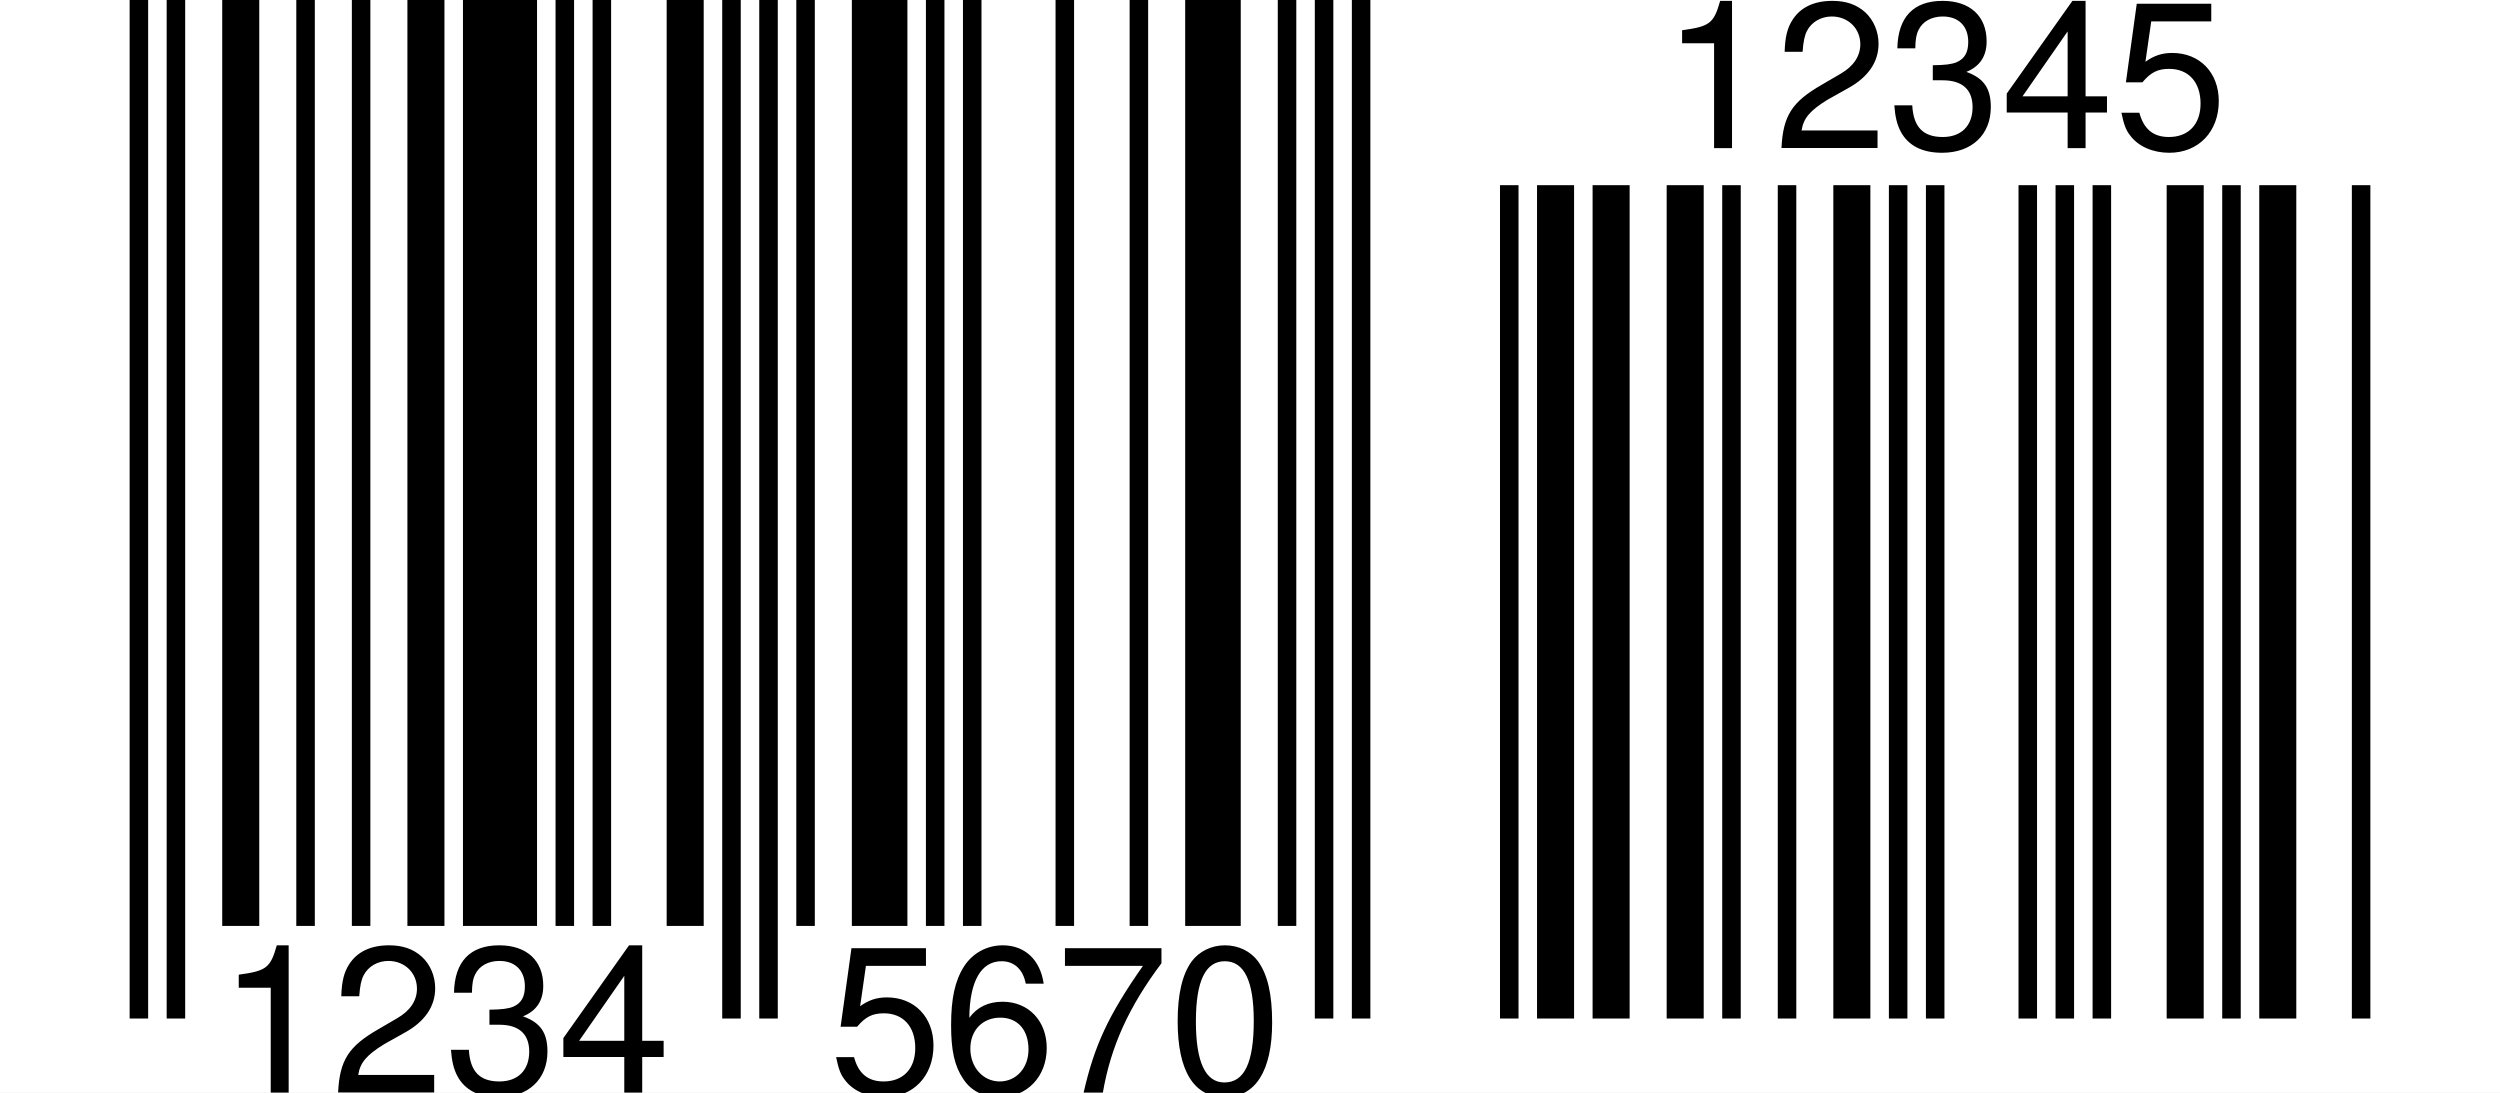
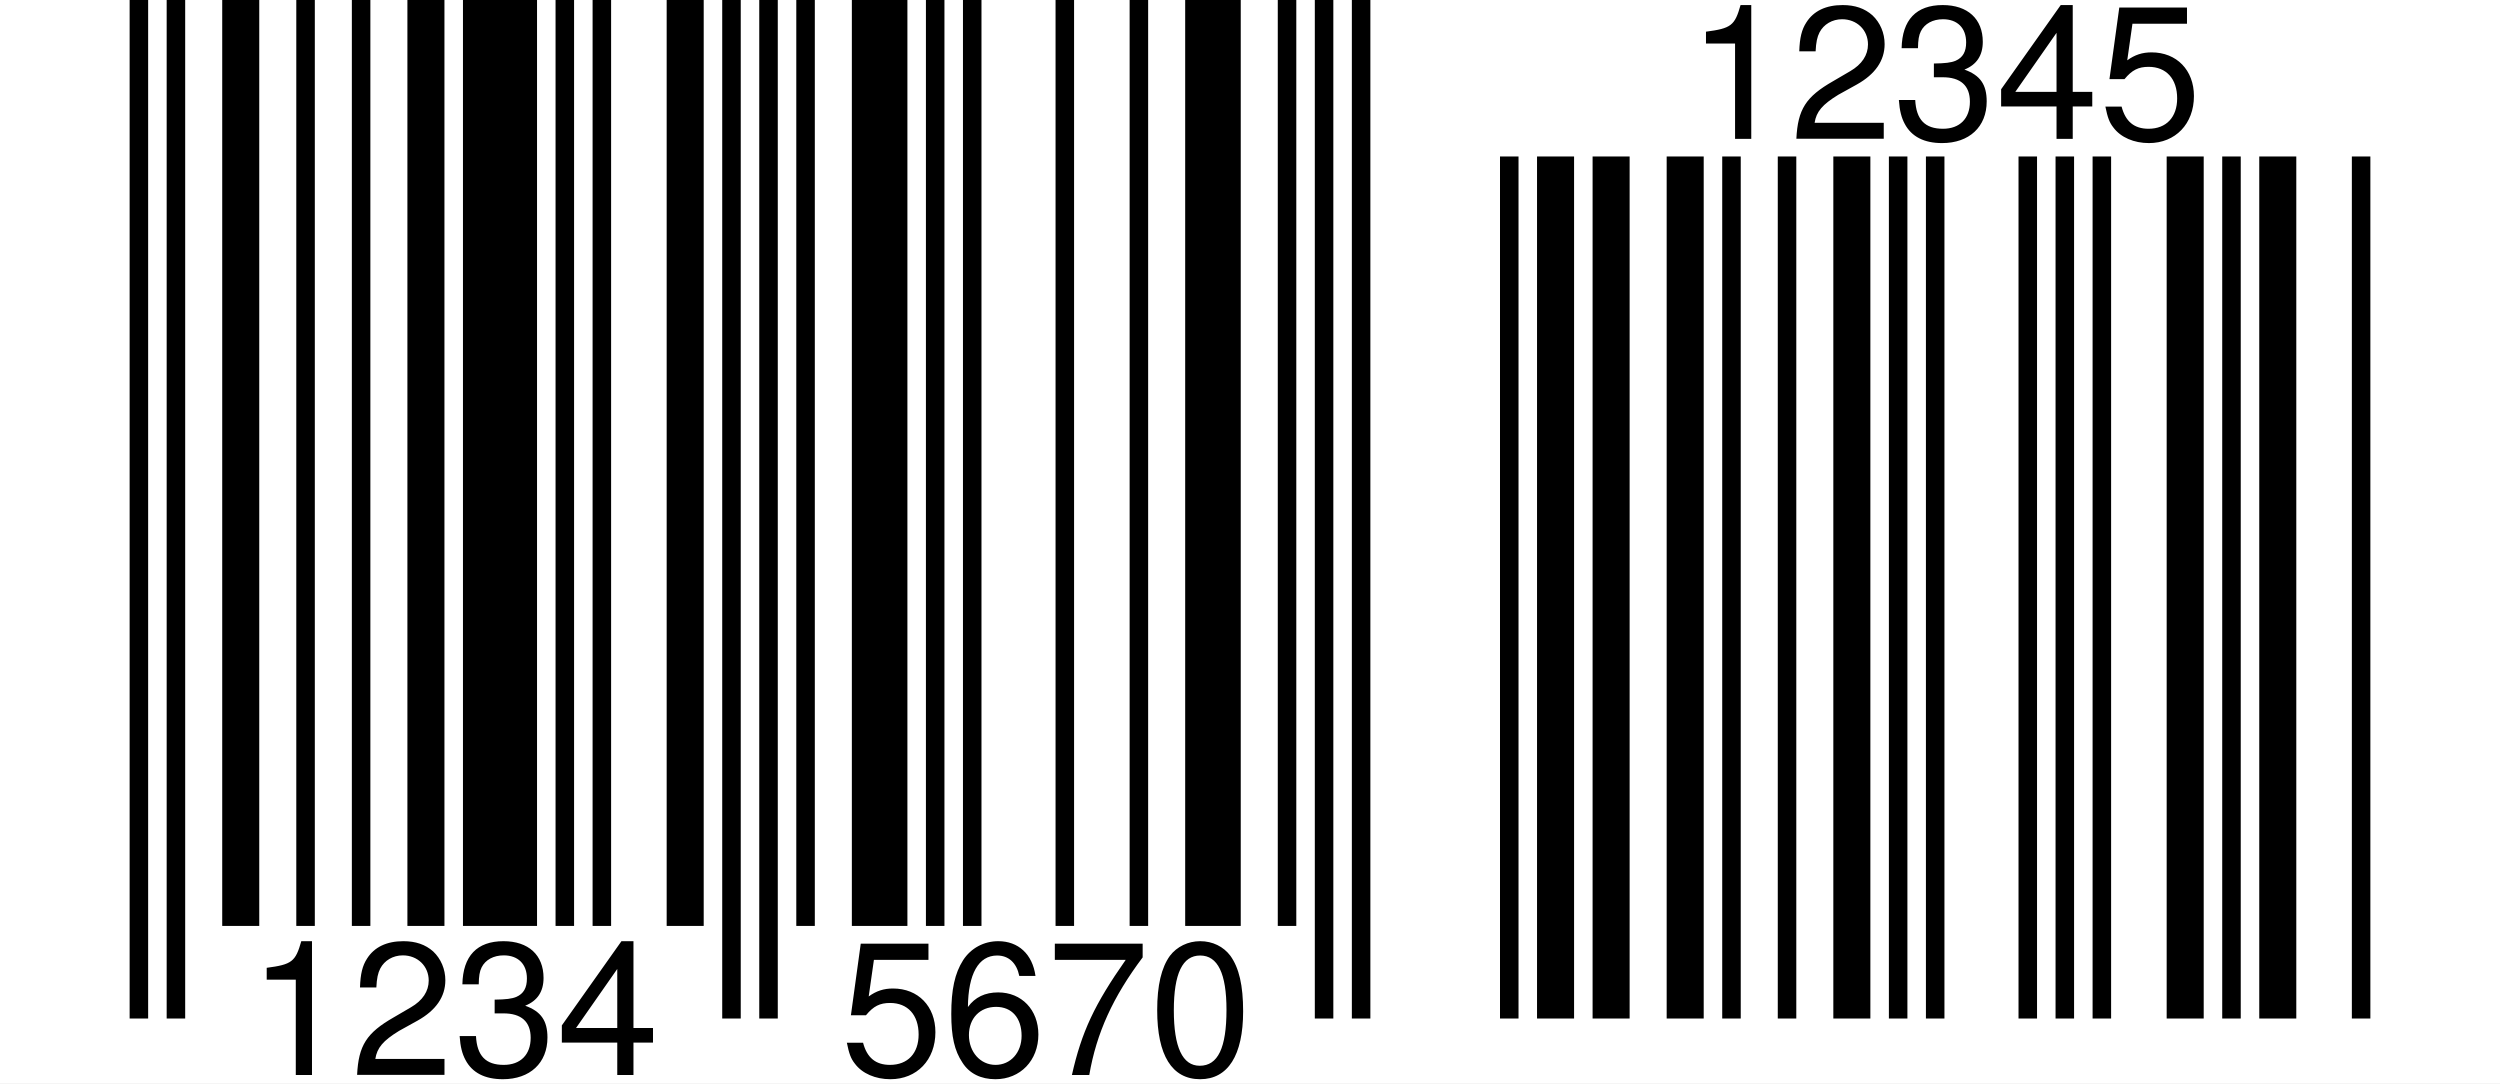
- <svg xmlns="http://www.w3.org/2000/svg" width="270" height="118" version="1.1">
+ <svg xmlns="http://www.w3.org/2000/svg" width="270" height="117" version="1.1">
  <g id="barcode" fill="#000000">
-     <rect x="0" y="0" width="270" height="118" fill="#FFFFFF" />
+     <rect x="0" y="0" width="270" height="117" fill="#FFFFFF" />
    <rect x="14.00" y="0.00" width="2.00" height="110.00" />
    <rect x="18.00" y="0.00" width="2.00" height="110.00" />
    <rect x="24.00" y="0.00" width="4.00" height="100.00" />
    <rect x="32.00" y="0.00" width="2.00" height="100.00" />
    <rect x="38.00" y="0.00" width="2.00" height="100.00" />
    <rect x="44.00" y="0.00" width="4.00" height="100.00" />
    <rect x="50.00" y="0.00" width="8.00" height="100.00" />
    <rect x="60.00" y="0.00" width="2.00" height="100.00" />
    <rect x="64.00" y="0.00" width="2.00" height="100.00" />
    <rect x="72.00" y="0.00" width="4.00" height="100.00" />
    <rect x="78.00" y="0.00" width="2.00" height="110.00" />
    <rect x="82.00" y="0.00" width="2.00" height="110.00" />
    <rect x="86.00" y="0.00" width="2.00" height="100.00" />
    <rect x="92.00" y="0.00" width="6.00" height="100.00" />
    <rect x="100.00" y="0.00" width="2.00" height="100.00" />
    <rect x="104.00" y="0.00" width="2.00" height="100.00" />
    <rect x="114.00" y="0.00" width="2.00" height="100.00" />
    <rect x="122.00" y="0.00" width="2.00" height="100.00" />
    <rect x="128.00" y="0.00" width="6.00" height="100.00" />
    <rect x="138.00" y="0.00" width="2.00" height="100.00" />
    <rect x="142.00" y="0.00" width="2.00" height="110.00" />
    <rect x="146.00" y="0.00" width="2.00" height="110.00" />
-     <rect x="162.00" y="20.00" width="2.00" height="90.00" />
-     <rect x="166.00" y="20.00" width="4.00" height="90.00" />
-     <rect x="172.00" y="20.00" width="4.00" height="90.00" />
-     <rect x="180.00" y="20.00" width="4.00" height="90.00" />
-     <rect x="186.00" y="20.00" width="2.00" height="90.00" />
-     <rect x="192.00" y="20.00" width="2.00" height="90.00" />
-     <rect x="198.00" y="20.00" width="4.00" height="90.00" />
-     <rect x="204.00" y="20.00" width="2.00" height="90.00" />
-     <rect x="208.00" y="20.00" width="2.00" height="90.00" />
-     <rect x="218.00" y="20.00" width="2.00" height="90.00" />
-     <rect x="222.00" y="20.00" width="2.00" height="90.00" />
-     <rect x="226.00" y="20.00" width="2.00" height="90.00" />
-     <rect x="234.00" y="20.00" width="4.00" height="90.00" />
-     <rect x="240.00" y="20.00" width="2.00" height="90.00" />
-     <rect x="244.00" y="20.00" width="4.00" height="90.00" />
-     <rect x="254.00" y="20.00" width="2.00" height="90.00" />
-     <text x="48.00" y="118.00" text-anchor="middle" font-family="Helvetica" font-size="22.0">
+     <rect x="162.00" y="16.90" width="2.00" height="93.10" />
+     <rect x="166.00" y="16.90" width="4.00" height="93.10" />
+     <rect x="172.00" y="16.90" width="4.00" height="93.10" />
+     <rect x="180.00" y="16.90" width="4.00" height="93.10" />
+     <rect x="186.00" y="16.90" width="2.00" height="93.10" />
+     <rect x="192.00" y="16.90" width="2.00" height="93.10" />
+     <rect x="198.00" y="16.90" width="4.00" height="93.10" />
+     <rect x="204.00" y="16.90" width="2.00" height="93.10" />
+     <rect x="208.00" y="16.90" width="2.00" height="93.10" />
+     <rect x="218.00" y="16.90" width="2.00" height="93.10" />
+     <rect x="222.00" y="16.90" width="2.00" height="93.10" />
+     <rect x="226.00" y="16.90" width="2.00" height="93.10" />
+     <rect x="234.00" y="16.90" width="4.00" height="93.10" />
+     <rect x="240.00" y="16.90" width="2.00" height="93.10" />
+     <rect x="244.00" y="16.90" width="4.00" height="93.10" />
+     <rect x="254.00" y="16.90" width="2.00" height="93.10" />
+     <text x="49.00" y="116.10" text-anchor="middle" font-family="Helvetica, sans-serif" font-size="20.0">
         1234
      </text>
-     <text x="114.00" y="118.00" text-anchor="middle" font-family="Helvetica" font-size="22.0">
+     <text x="113.00" y="116.10" text-anchor="middle" font-family="Helvetica, sans-serif" font-size="20.0">
         5670
      </text>
-     <text x="210.00" y="16.00" text-anchor="middle" font-family="Helvetica" font-size="22.0">
+     <text x="210.00" y="15.00" text-anchor="middle" font-family="Helvetica, sans-serif" font-size="20.0">
         12345
      </text>
  </g>
</svg>
